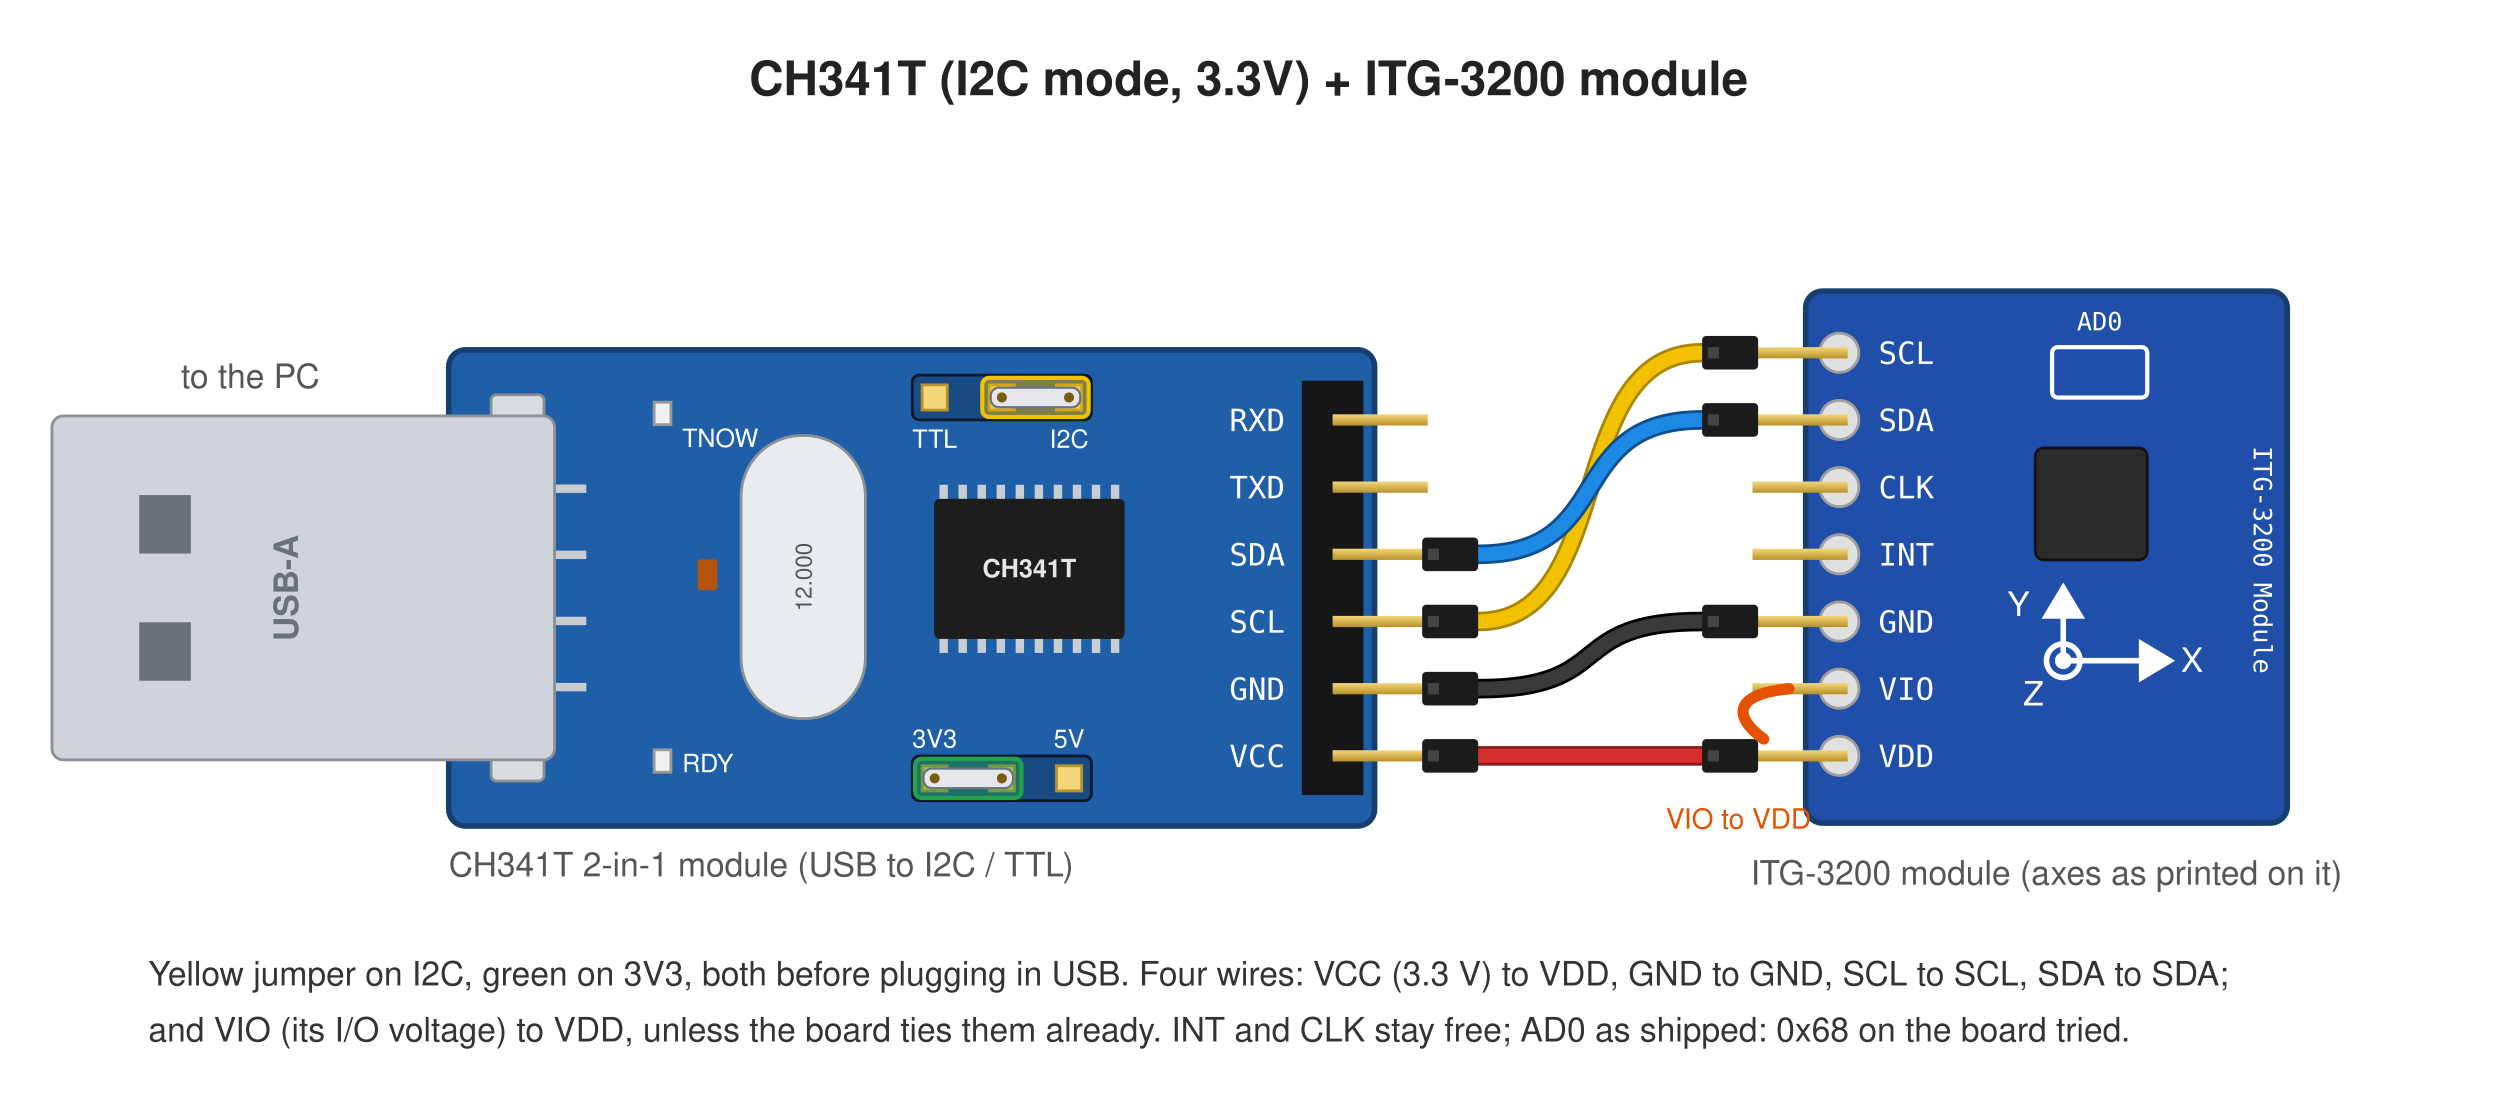
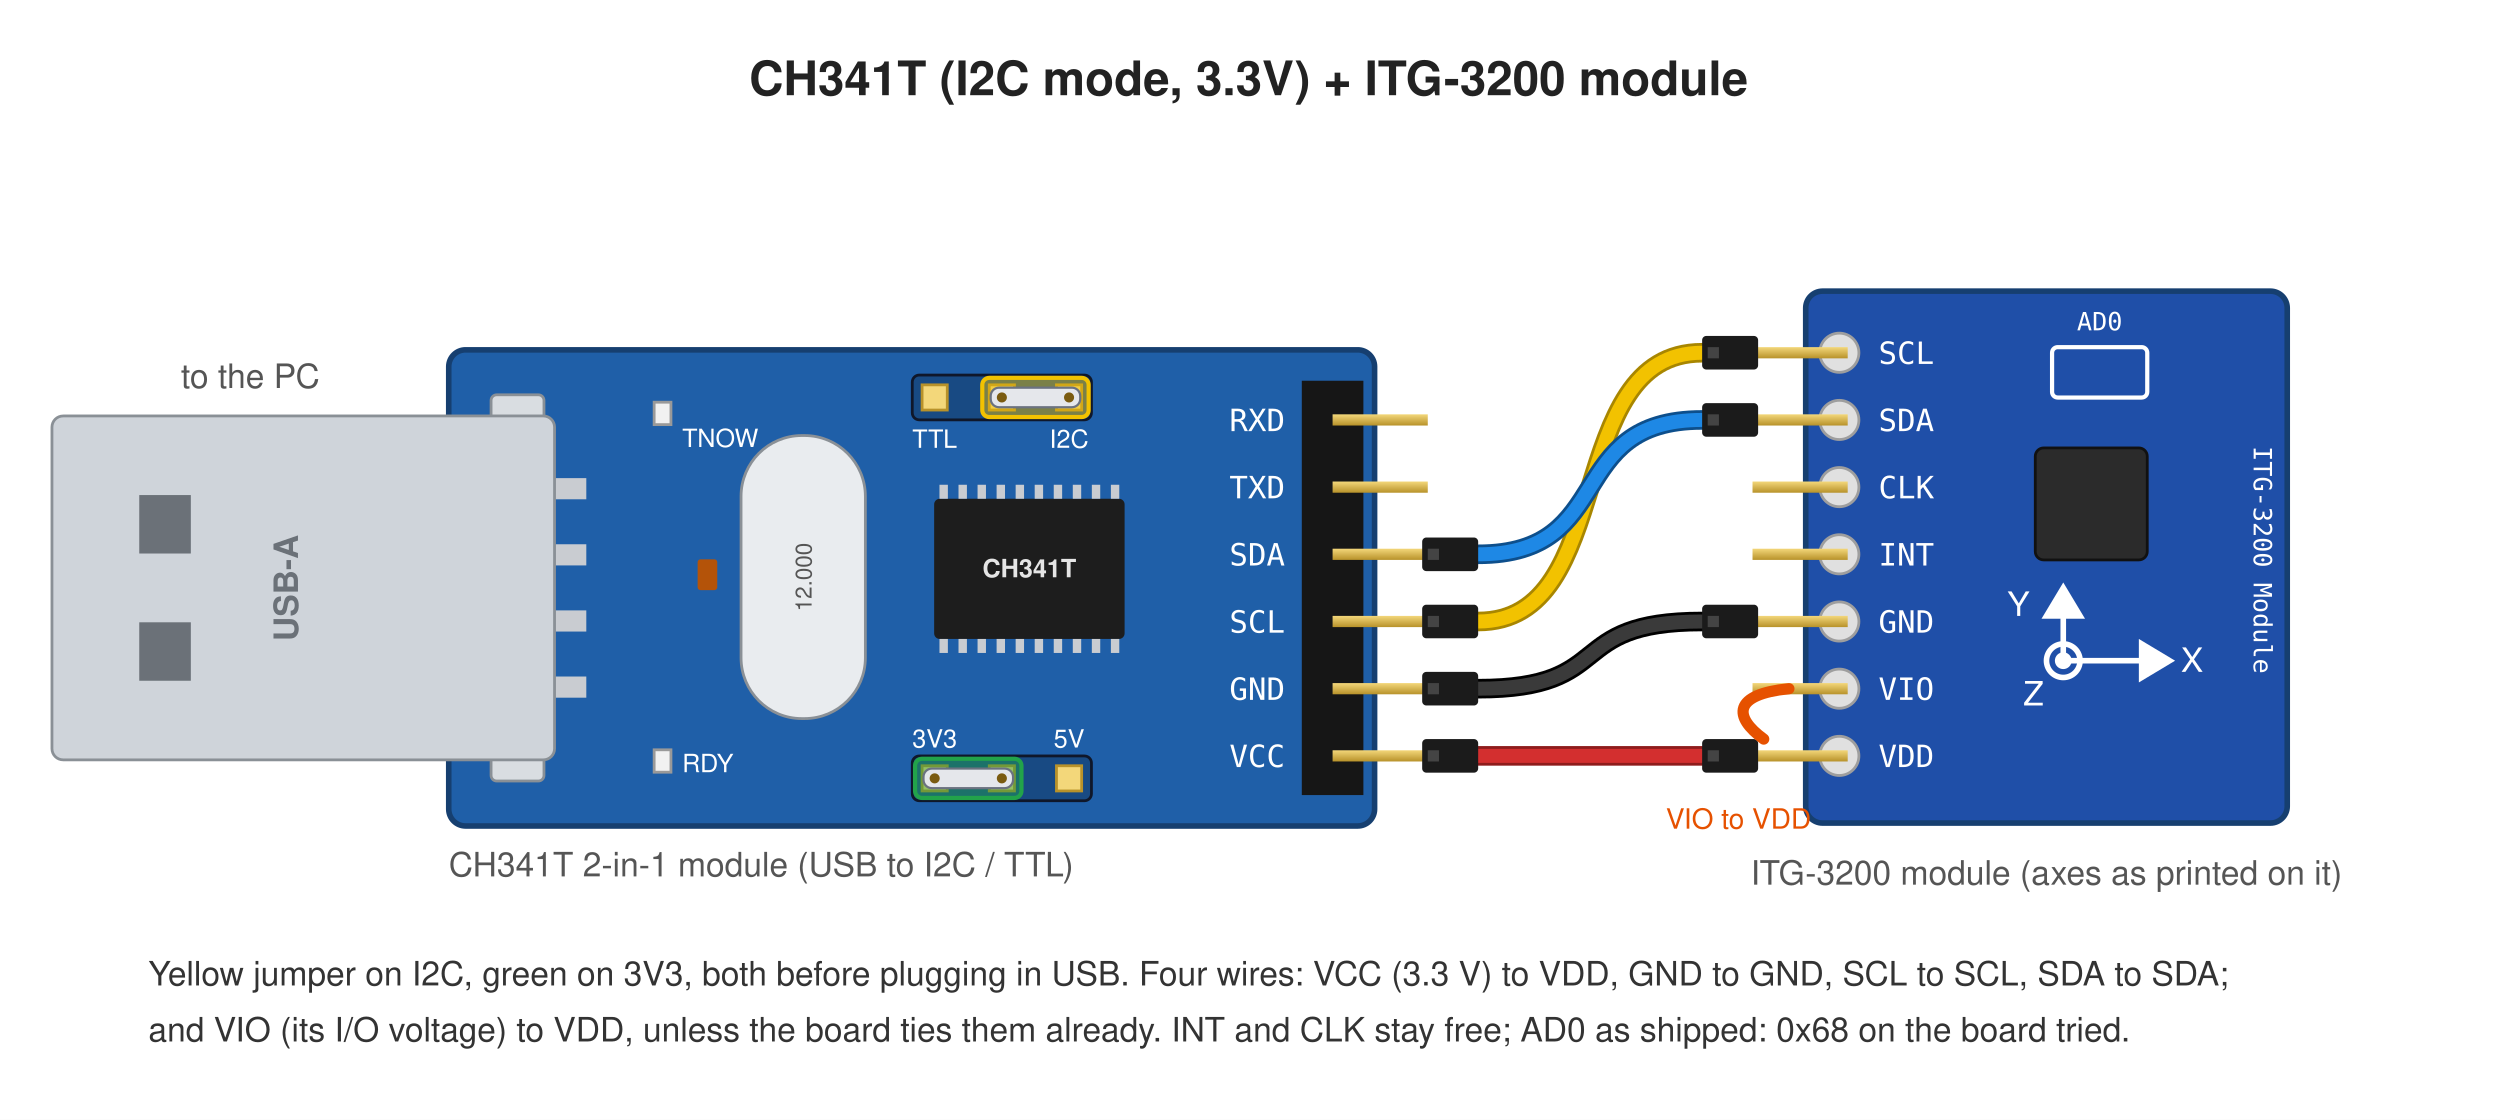
<svg xmlns="http://www.w3.org/2000/svg" viewBox="0 0 893 400" width="893" height="400" font-family="Helvetica, Arial, sans-serif">
  <style>@media (prefers-color-scheme: dark) { .bg { fill-opacity: 0.85 } }</style>
  <defs>
    <linearGradient id="metal" x1="0" y1="0" x2="0" y2="1">
      <stop offset="0" stop-color="#e9ecef" />
      <stop offset="0.5" stop-color="#b8bec5" />
      <stop offset="1" stop-color="#d9dde1" />
    </linearGradient>
    <linearGradient id="pin" x1="0" y1="0" x2="0" y2="1">
      <stop offset="0" stop-color="#f3d77a" />
      <stop offset="1" stop-color="#b8922a" />
    </linearGradient>
    <g id="dupont">
      <rect x="0" y="-6" width="20" height="12" rx="1.5" fill="#1b1b1b" />
      <rect x="2" y="-2" width="4" height="4" fill="#444" />
    </g>
  </defs>
  <rect class="bg" width="893" height="400" fill="#ffffff" />
  <text x="446" y="34" text-anchor="middle" font-size="17" font-weight="bold" fill="#222">CH341T (I2C mode, 3.3V) + ITG-3200 module</text>
  <text x="89.425" y="138.583" text-anchor="middle" font-size="12" fill="#555">to the PC</text>
  <rect x="160.291" y="124.961" width="330.709" height="170.079" rx="6" fill="#1f5fa8" stroke="#163f70" stroke-width="2" />
  <rect x="175.409" y="141.024" width="18.898" height="9.449" rx="2" fill="#d9dde1" stroke="#8a9096" />
  <rect x="175.409" y="269.528" width="18.898" height="9.449" rx="2" fill="#d9dde1" stroke="#8a9096" />
-   <rect x="196.087" y="173.067" width="13.339" height="3" fill="#c9ccd1" />
-   <rect x="196.087" y="196.689" width="13.339" height="3" fill="#c9ccd1" />
-   <rect x="196.087" y="220.311" width="13.339" height="3" fill="#c9ccd1" />
-   <rect x="196.087" y="243.933" width="13.339" height="3" fill="#c9ccd1" />
+   <rect x="196.087" y="170.787" width="13.339" height="7.559" fill="#c9ccd1" />
+   <rect x="196.087" y="194.409" width="13.339" height="7.559" fill="#c9ccd1" />
+   <rect x="196.087" y="218.031" width="13.339" height="7.559" fill="#c9ccd1" />
+   <rect x="196.087" y="241.654" width="13.339" height="7.559" fill="#c9ccd1" />
  <rect x="18.559" y="148.583" width="179.528" height="122.835" rx="4" fill="#cfd4da" stroke="#8a9096" />
  <rect x="49.74" y="176.835" width="18.425" height="20.882" fill="#6b7178" />
  <rect x="49.74" y="222.283" width="18.425" height="20.882" fill="#6b7178" />
  <text transform="translate(106.4331 210.0) rotate(-90)" text-anchor="middle" font-size="12" font-weight="bold" fill="#6b7178">USB-A</text>
  <text x="160.291" y="313.039" font-size="12" fill="#555">CH341T 2-in-1 module (USB to I2C / TTL)</text>
  <rect x="465.0" y="136.0" width="22" height="148.0" fill="#161616" />
  <g fill="url(#pin)">
    <rect x="476.0" y="148.0" width="34.0" height="4" />
    <rect x="476.0" y="172.0" width="34.0" height="4" />
    <rect x="476.0" y="196.0" width="34.0" height="4" />
    <rect x="476.0" y="220.0" width="34.0" height="4" />
    <rect x="476.0" y="244.0" width="34.0" height="4" />
    <rect x="476.0" y="268.0" width="34.0" height="4" />
  </g>
  <g font-size="11" fill="#fff" font-family="Menlo, Consolas, monospace" text-anchor="end">
    <text x="459.0" y="154.0">RXD</text>
    <text x="459.0" y="178.0">TXD</text>
    <text x="459.0" y="202.0">SDA</text>
    <text x="459.0" y="226.0">SCL</text>
    <text x="459.0" y="250.0">GND</text>
    <text x="459.0" y="274.0">VCC</text>
  </g>
  <rect x="333.677" y="178.157" width="68.031" height="50.079" rx="2" fill="#1d1d1d" />
  <rect x="335.579" y="173.157" width="3" height="5" fill="#c9ccd1" />
  <rect x="335.579" y="228.236" width="3" height="5" fill="#c9ccd1" />
  <rect x="342.382" y="173.157" width="3" height="5" fill="#c9ccd1" />
  <rect x="342.382" y="228.236" width="3" height="5" fill="#c9ccd1" />
  <rect x="349.185" y="173.157" width="3" height="5" fill="#c9ccd1" />
  <rect x="349.185" y="228.236" width="3" height="5" fill="#c9ccd1" />
  <rect x="355.988" y="173.157" width="3" height="5" fill="#c9ccd1" />
  <rect x="355.988" y="228.236" width="3" height="5" fill="#c9ccd1" />
  <rect x="362.791" y="173.157" width="3" height="5" fill="#c9ccd1" />
  <rect x="362.791" y="228.236" width="3" height="5" fill="#c9ccd1" />
  <rect x="369.594" y="173.157" width="3" height="5" fill="#c9ccd1" />
  <rect x="369.594" y="228.236" width="3" height="5" fill="#c9ccd1" />
  <rect x="376.398" y="173.157" width="3" height="5" fill="#c9ccd1" />
  <rect x="376.398" y="228.236" width="3" height="5" fill="#c9ccd1" />
  <rect x="383.201" y="173.157" width="3" height="5" fill="#c9ccd1" />
  <rect x="383.201" y="228.236" width="3" height="5" fill="#c9ccd1" />
  <rect x="390.004" y="173.157" width="3" height="5" fill="#c9ccd1" />
  <rect x="390.004" y="228.236" width="3" height="5" fill="#c9ccd1" />
  <rect x="396.807" y="173.157" width="3" height="5" fill="#c9ccd1" />
  <rect x="396.807" y="228.236" width="3" height="5" fill="#c9ccd1" />
  <text x="367.693" y="206.197" text-anchor="middle" font-size="9" font-weight="bold" fill="#e5e5e5">CH341T</text>
  <rect x="264.701" y="155.575" width="44.409" height="101.102" rx="21.732" fill="#e9ecef" stroke="#8a9096" />
  <text transform="translate(289.9055 206.126) rotate(-90)" text-anchor="middle" font-size="8" fill="#555">12.000</text>
  <rect x="249.197" y="199.795" width="7" height="11" rx="1" fill="#b45309" />
  <rect x="325.866" y="133.969" width="64" height="16" rx="2.5" fill="#000" fill-opacity="0.22" stroke="#0f172a" stroke-width="1" />
  <rect x="377.366" y="137.469" width="9" height="9" fill="#f3d77a" stroke="#b8922a" />
  <rect x="353.366" y="137.469" width="9" height="9" fill="#f3d77a" stroke="#b8922a" />
  <rect x="329.366" y="137.469" width="9" height="9" fill="#f3d77a" stroke="#b8922a" />
  <rect x="350.866" y="134.969" width="38" height="14" rx="2.5" fill="#f2c200" fill-opacity="0.45" stroke="#f2c200" stroke-width="1.5" />
  <rect x="353.866" y="138.469" width="32" height="7" rx="3" fill="#e5e7eb" stroke="#6b7280" stroke-width="0.8" />
  <circle cx="357.866" cy="141.969" r="1.8" fill="#7a5b10" />
  <circle cx="381.866" cy="141.969" r="1.8" fill="#7a5b10" />
  <rect x="325.866" y="270.031" width="64" height="16" rx="2.5" fill="#000" fill-opacity="0.22" stroke="#0f172a" stroke-width="1" />
  <rect x="377.366" y="273.531" width="9" height="9" fill="#f3d77a" stroke="#b8922a" />
  <rect x="353.366" y="273.531" width="9" height="9" fill="#f3d77a" stroke="#b8922a" />
  <rect x="329.366" y="273.531" width="9" height="9" fill="#f3d77a" stroke="#b8922a" />
  <rect x="326.866" y="271.031" width="38" height="14" rx="2.5" fill="#22a34a" fill-opacity="0.45" stroke="#22a34a" stroke-width="1.5" />
  <rect x="329.866" y="274.531" width="32" height="7" rx="3" fill="#e5e7eb" stroke="#6b7280" stroke-width="0.8" />
  <circle cx="333.866" cy="278.031" r="1.8" fill="#7a5b10" />
  <circle cx="357.866" cy="278.031" r="1.8" fill="#7a5b10" />
  <text x="381.866" y="159.969" text-anchor="middle" font-size="9" fill="#fff">I2C</text>
  <text x="333.866" y="159.969" text-anchor="middle" font-size="9" fill="#fff">TTL</text>
  <text x="381.866" y="267.031" text-anchor="middle" font-size="9" fill="#fff">5V</text>
  <text x="333.866" y="267.031" text-anchor="middle" font-size="9" fill="#fff">3V3</text>
  <rect x="233.661" y="143.669" width="6" height="8" fill="#f1f1f1" stroke="#999" />
  <text x="243.661" y="159.669" font-size="9" fill="#fff">TNOW</text>
  <rect x="233.661" y="267.827" width="6" height="8" fill="#f1f1f1" stroke="#999" />
  <text x="243.661" y="275.827" font-size="9" fill="#fff">RDY</text>
  <g transform="translate(33 0)">
    <rect x="612" y="104" width="172" height="190" rx="6" fill="#1f4fa8" stroke="#163f70" stroke-width="2" />
    <g fill="#e0e0e0" stroke="#9e9e9e">
      <circle cx="624" cy="126" r="7" />
      <circle cx="624" cy="150" r="7" />
      <circle cx="624" cy="174" r="7" />
      <circle cx="624" cy="198" r="7" />
      <circle cx="624" cy="222" r="7" />
      <circle cx="624" cy="246" r="7" />
      <circle cx="624" cy="270" r="7" />
    </g>
    <g fill="url(#pin)">
      <rect x="593" y="124" width="34" height="4" />
      <rect x="593" y="148" width="34" height="4" />
      <rect x="593" y="172" width="34" height="4" />
      <rect x="593" y="196" width="34" height="4" />
      <rect x="593" y="220" width="34" height="4" />
      <rect x="593" y="244" width="34" height="4" />
      <rect x="593" y="268" width="34" height="4" />
    </g>
    <g font-size="11" fill="#fff" font-family="Menlo, Consolas, monospace">
      <text x="638" y="130">SCL</text>
      <text x="638" y="154">SDA</text>
      <text x="638" y="178">CLK</text>
      <text x="638" y="202">INT</text>
      <text x="638" y="226">GND</text>
      <text x="638" y="250">VIO</text>
      <text x="638" y="274">VDD</text>
    </g>
    <rect x="694" y="160" width="40" height="40" rx="3" fill="#2b2b2b" stroke="#111" />
    <rect x="700" y="124" width="34" height="18" rx="2" fill="none" stroke="#fff" stroke-width="1.5" />
    <text x="717" y="118" text-anchor="middle" font-size="9" fill="#fff" font-family="Menlo, Consolas, monospace">AD0</text>
    <text x="772" y="200" text-anchor="middle" font-size="9" fill="#fff" font-family="Menlo, Consolas, monospace" transform="rotate(90 772 200)">ITG-3200 Module</text>
    <g stroke="#fff" stroke-width="2" fill="#fff" font-size="12" font-family="Helvetica, Arial, sans-serif">
      <line x1="704" y1="236" x2="738" y2="236" />
      <path d="M732 230 L742 236 L732 242 z" />
      <text x="746" y="240" stroke="none">X</text>
      <line x1="704" y1="236" x2="704" y2="214" />
      <path d="M698 220 L704 210 L710 220 z" />
      <text x="692" y="220" stroke="none" text-anchor="end">Y</text>
      <circle cx="704" cy="236" r="6" fill="none" />
      <circle cx="704" cy="236" r="2" />
      <text x="697" y="252" stroke="none" text-anchor="end">Z</text>
    </g>
    <text x="698" y="316" text-anchor="middle" font-size="12" fill="#555">ITG-3200 module (axes as printed on it)</text>
    <g stroke-linecap="round" fill="none">
      <path d="M495 270 C 545 270, 525 270, 575 270" stroke="#8e1c1c" stroke-width="7" />
      <path d="M495 270 C 545 270, 525 270, 575 270" stroke="#d32f2f" stroke-width="5" />
      <path d="M495 246 C 545 246, 525 222, 575 222" stroke="#000" stroke-width="7" />
      <path d="M495 246 C 545 246, 525 222, 575 222" stroke="#3a3a3a" stroke-width="5" />
      <path d="M495 222 C 545 222, 525 126, 575 126" stroke="#a88600" stroke-width="7" />
      <path d="M495 222 C 545 222, 525 126, 575 126" stroke="#f2c200" stroke-width="5" />
      <path d="M495 198 C 545 198, 525 150, 575 150" stroke="#0d4f8c" stroke-width="7" />
      <path d="M495 198 C 545 198, 525 150, 575 150" stroke="#1e88e5" stroke-width="5" />
    </g>
    <use href="#dupont" x="475" y="270" />
    <use href="#dupont" x="475" y="246" />
    <use href="#dupont" x="475" y="222" />
    <use href="#dupont" x="475" y="198" />
    <use href="#dupont" x="575" y="270" />
    <use href="#dupont" x="575" y="222" />
    <use href="#dupont" x="575" y="126" />
    <use href="#dupont" x="575" y="150" />
    <path d="M606 246 C 586 248, 586 256, 597 264" fill="none" stroke="#e65100" stroke-width="4" stroke-linecap="round" />
    <text x="588" y="296" text-anchor="middle" font-size="10" fill="#e65100">VIO to VDD</text>
    <g font-size="12" fill="#333">
      <text x="20" y="352">Yellow jumper on I2C, green on 3V3, both before plugging in USB. Four wires: VCC (3.3 V) to VDD, GND to GND, SCL to SCL, SDA to SDA;</text>
      <text x="20" y="372">and VIO (its I/O voltage) to VDD, unless the board ties them already. INT and CLK stay free; AD0 as shipped: 0x68 on the board tried.</text>
    </g>
  </g>
</svg>
